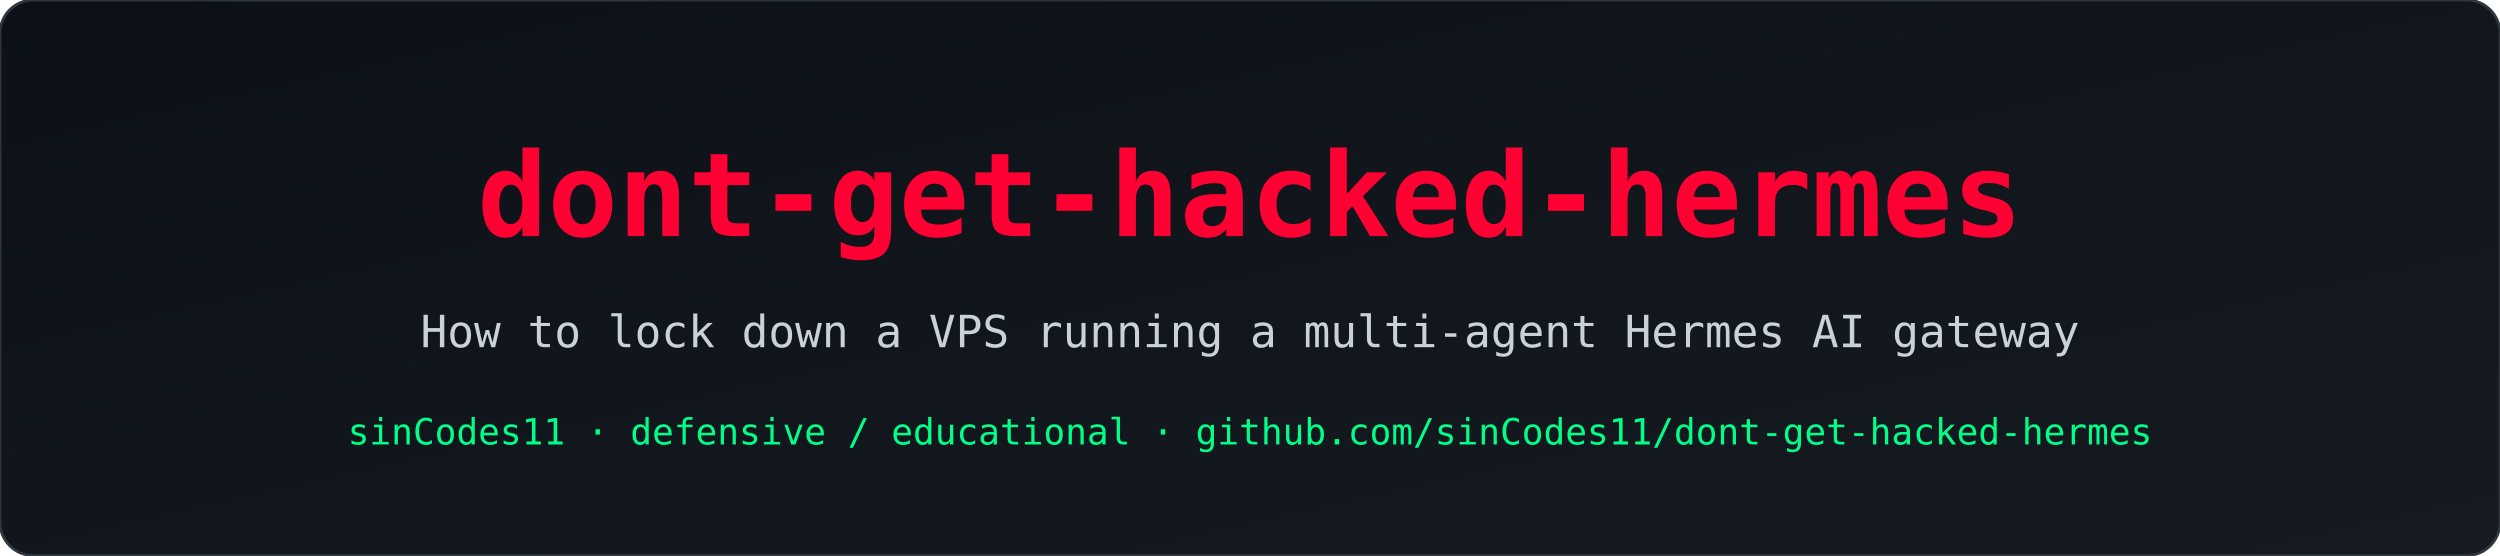
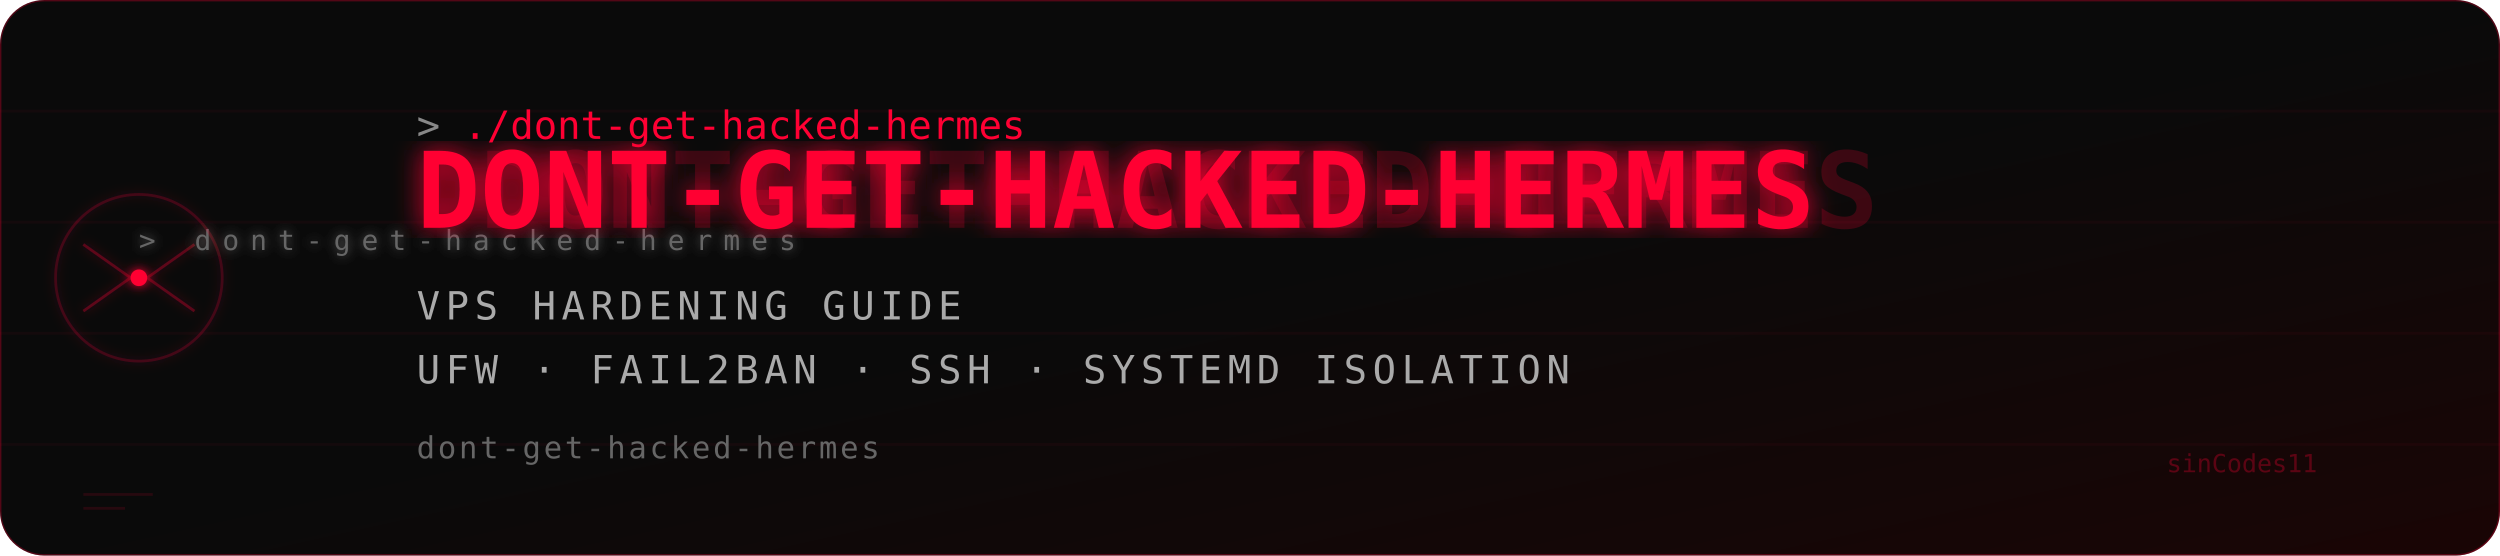
<svg xmlns="http://www.w3.org/2000/svg" viewBox="0 0 900 200" width="900" height="200">
  <defs>
    <linearGradient id="bgPr" x1="0%" y1="0%" x2="100%" y2="100%">
-       <stop offset="0%" style="stop-color:#0d1117;stop-opacity:1" />
-       <stop offset="100%" style="stop-color:#161b22;stop-opacity:1" />
+       <stop offset="0%" style="stop-color:#0a0a0a" />
+       <stop offset="50%" style="stop-color:#0a0a0a" />
+       <stop offset="100%" style="stop-color:#1a0505" />
    </linearGradient>
+     <linearGradient id="accentPr" x1="0%" y1="0%" x2="100%" y2="100%">
+       <stop offset="0%" style="stop-color:#ff0033" />
+       <stop offset="100%" style="stop-color:#ff3366" />
+     </linearGradient>
+     <linearGradient id="scanlinePr" x1="0%" y1="0%" x2="100%" y2="0%">
+       <stop offset="0%" style="stop-color:transparent" />
+       <stop offset="50%" style="stop-color:#ff0033;stop-opacity:0.12" />
+       <stop offset="100%" style="stop-color:transparent" />
+     </linearGradient>
+     <filter id="glowPr">
+       <feGaussianBlur stdDeviation="2" />
+       <feMerge>
+         <feMergeNode />
+         <feMergeNode in="SourceGraphic" />
+       </feMerge>
+     </filter>
+     <filter id="glowStrongPr">
+       <feGaussianBlur stdDeviation="5" />
+       <feMerge>
+         <feMergeNode />
+         <feMergeNode in="SourceGraphic" />
+       </feMerge>
+     </filter>
+     <clipPath id="clipPr">
+       <rect width="900" height="200" rx="16" />
+     </clipPath>
  </defs>
-   <rect width="900" height="200" rx="12" fill="url(#bgPr)" stroke="#30363d" stroke-width="1" />
-   <text x="450" y="85" font-family="monospace" font-size="42" font-weight="bold" fill="#ff0033" text-anchor="middle">dont-get-hacked-hermes</text>
-   <text x="450" y="125" font-family="monospace" font-size="16" fill="#c9d1d9" text-anchor="middle">How to lock down a VPS running a multi-agent Hermes AI gateway</text>
-   <text x="450" y="160" font-family="monospace" font-size="13" fill="#00ff88" text-anchor="middle">sinCodes11 · defensive / educational · github.com/sinCodes11/dont-get-hacked-hermes</text>
+   <g clip-path="url(#clipPr)">
+     <rect width="900" height="200" rx="16" fill="url(#bgPr)" />
+     <rect width="900" height="200" rx="16" fill="none" stroke="#ff0033" stroke-width="1" opacity="0.3" />
+     <g opacity="0.04">
+       <line x1="0" y1="40" x2="900" y2="40" stroke="#ff0033" stroke-width="1" />
+       <line x1="0" y1="80" x2="900" y2="80" stroke="#ff0033" stroke-width="1" />
+       <line x1="0" y1="120" x2="900" y2="120" stroke="#ff0033" stroke-width="1" />
+       <line x1="0" y1="160" x2="900" y2="160" stroke="#ff0033" stroke-width="1" />
+     </g>
+     <rect x="0" y="0" width="900" height="200" fill="url(#scanlinePr)" opacity="0">
+       <animate attributeName="opacity" values="0;1;0" dur="3s" repeatCount="indefinite" />
+     </rect>
+     <line x1="0" y1="0" x2="0" y2="200" stroke="#ff0033" stroke-width="1" opacity="0">
+       <animate attributeName="x1" values="60;840" dur="4s" repeatCount="indefinite" />
+       <animate attributeName="x2" values="60;840" dur="4s" repeatCount="indefinite" />
+       <animate attributeName="opacity" values="0;0.5;0" dur="4s" repeatCount="indefinite" />
+     </line>
+     <g transform="translate(50,100)">
+       <g filter="url(#glowPr)">
+         <text x="0" y="-10" font-family="monospace" font-size="10" fill="#666" letter-spacing="4">&gt; dont-get-hacked-hermes</text>
+         <circle cx="0" cy="0" r="30" fill="none" stroke="#ff0033" stroke-width="1" opacity="0.2">
+           <animate attributeName="r" values="25;35" dur="2s" repeatCount="indefinite" />
+           <animate attributeName="opacity" values="0.2;0.05;0.2" dur="2s" repeatCount="indefinite" />
+         </circle>
+         <circle cx="0" cy="0" r="3" fill="#ff0033">
+           <animate attributeName="opacity" values="1;0.3;1" dur="1.5s" repeatCount="indefinite" />
+         </circle>
+         <g stroke="#ff0033" stroke-width="1" opacity="0.3" fill="none">
+           <path d="M3,0 L20,12" />
+           <path d="M3,0 L20,-12" />
+           <path d="M-3,0 L-20,12" />
+           <path d="M-3,0 L-20,-12" />
+         </g>
+         <circle cx="0" cy="0" r="45" fill="none" stroke="#ff0033" stroke-width="0.5" opacity="0">
+           <animate attributeName="r" values="30;55" dur="2.5s" repeatCount="indefinite" />
+           <animate attributeName="opacity" values="0.15;0" dur="2.5s" repeatCount="indefinite" />
+         </circle>
+       </g>
+     </g>
+     <g transform="translate(150,50)">
+       <text x="0" y="0" font-family="monospace" font-size="14" fill="#888">&gt; <tspan fill="#ff0033">./dont-get-hacked-hermes</tspan>
+       </text>
+       <text x="0" y="32" font-family="monospace" font-size="38" font-weight="bold" fill="#ff0033" filter="url(#glowStrongPr)">
+         DONT-GET-HACKED-HERMES
+       </text>
+       <text x="0" y="32" font-family="monospace" font-size="38" font-weight="bold" fill="#ff0033" opacity="0.2">
+         <animate attributeName="opacity" values="0.2;0.5;0.2" dur="0.04s" repeatCount="indefinite" />
+         DONT-GET-HACKED-HERMES
+       </text>
+       <text x="0" y="65" font-family="monospace" font-size="14" fill="#aaa" letter-spacing="2">VPS HARDENING GUIDE</text>
+       <text x="0" y="88" font-family="monospace" font-size="14" fill="#aaa" letter-spacing="2">UFW · FAIL2BAN · SSH · SYSTEMD ISOLATION</text>
+       <text x="0" y="115" font-family="monospace" font-size="11" fill="#666" letter-spacing="1">dont-get-hacked-hermes</text>
+     </g>
+     <g transform="translate(780, 170)" opacity="0.3">
+       <text font-family="monospace" font-size="9" fill="#ff0033">sinCodes11</text>
+     </g>
+     <g transform="translate(30, 178)" opacity="0.12">
+       <line x1="0" y1="0" x2="25" y2="0" stroke="#ff0033" stroke-width="1">
+         <animate attributeName="x2" values="0;25;0" dur="2s" repeatCount="indefinite" />
+       </line>
+       <line x1="0" y1="5" x2="15" y2="5" stroke="#ff0033" stroke-width="1">
+         <animate attributeName="x2" values="0;15;0" dur="2.5s" repeatCount="indefinite" />
+       </line>
+     </g>
+   </g>
</svg>
